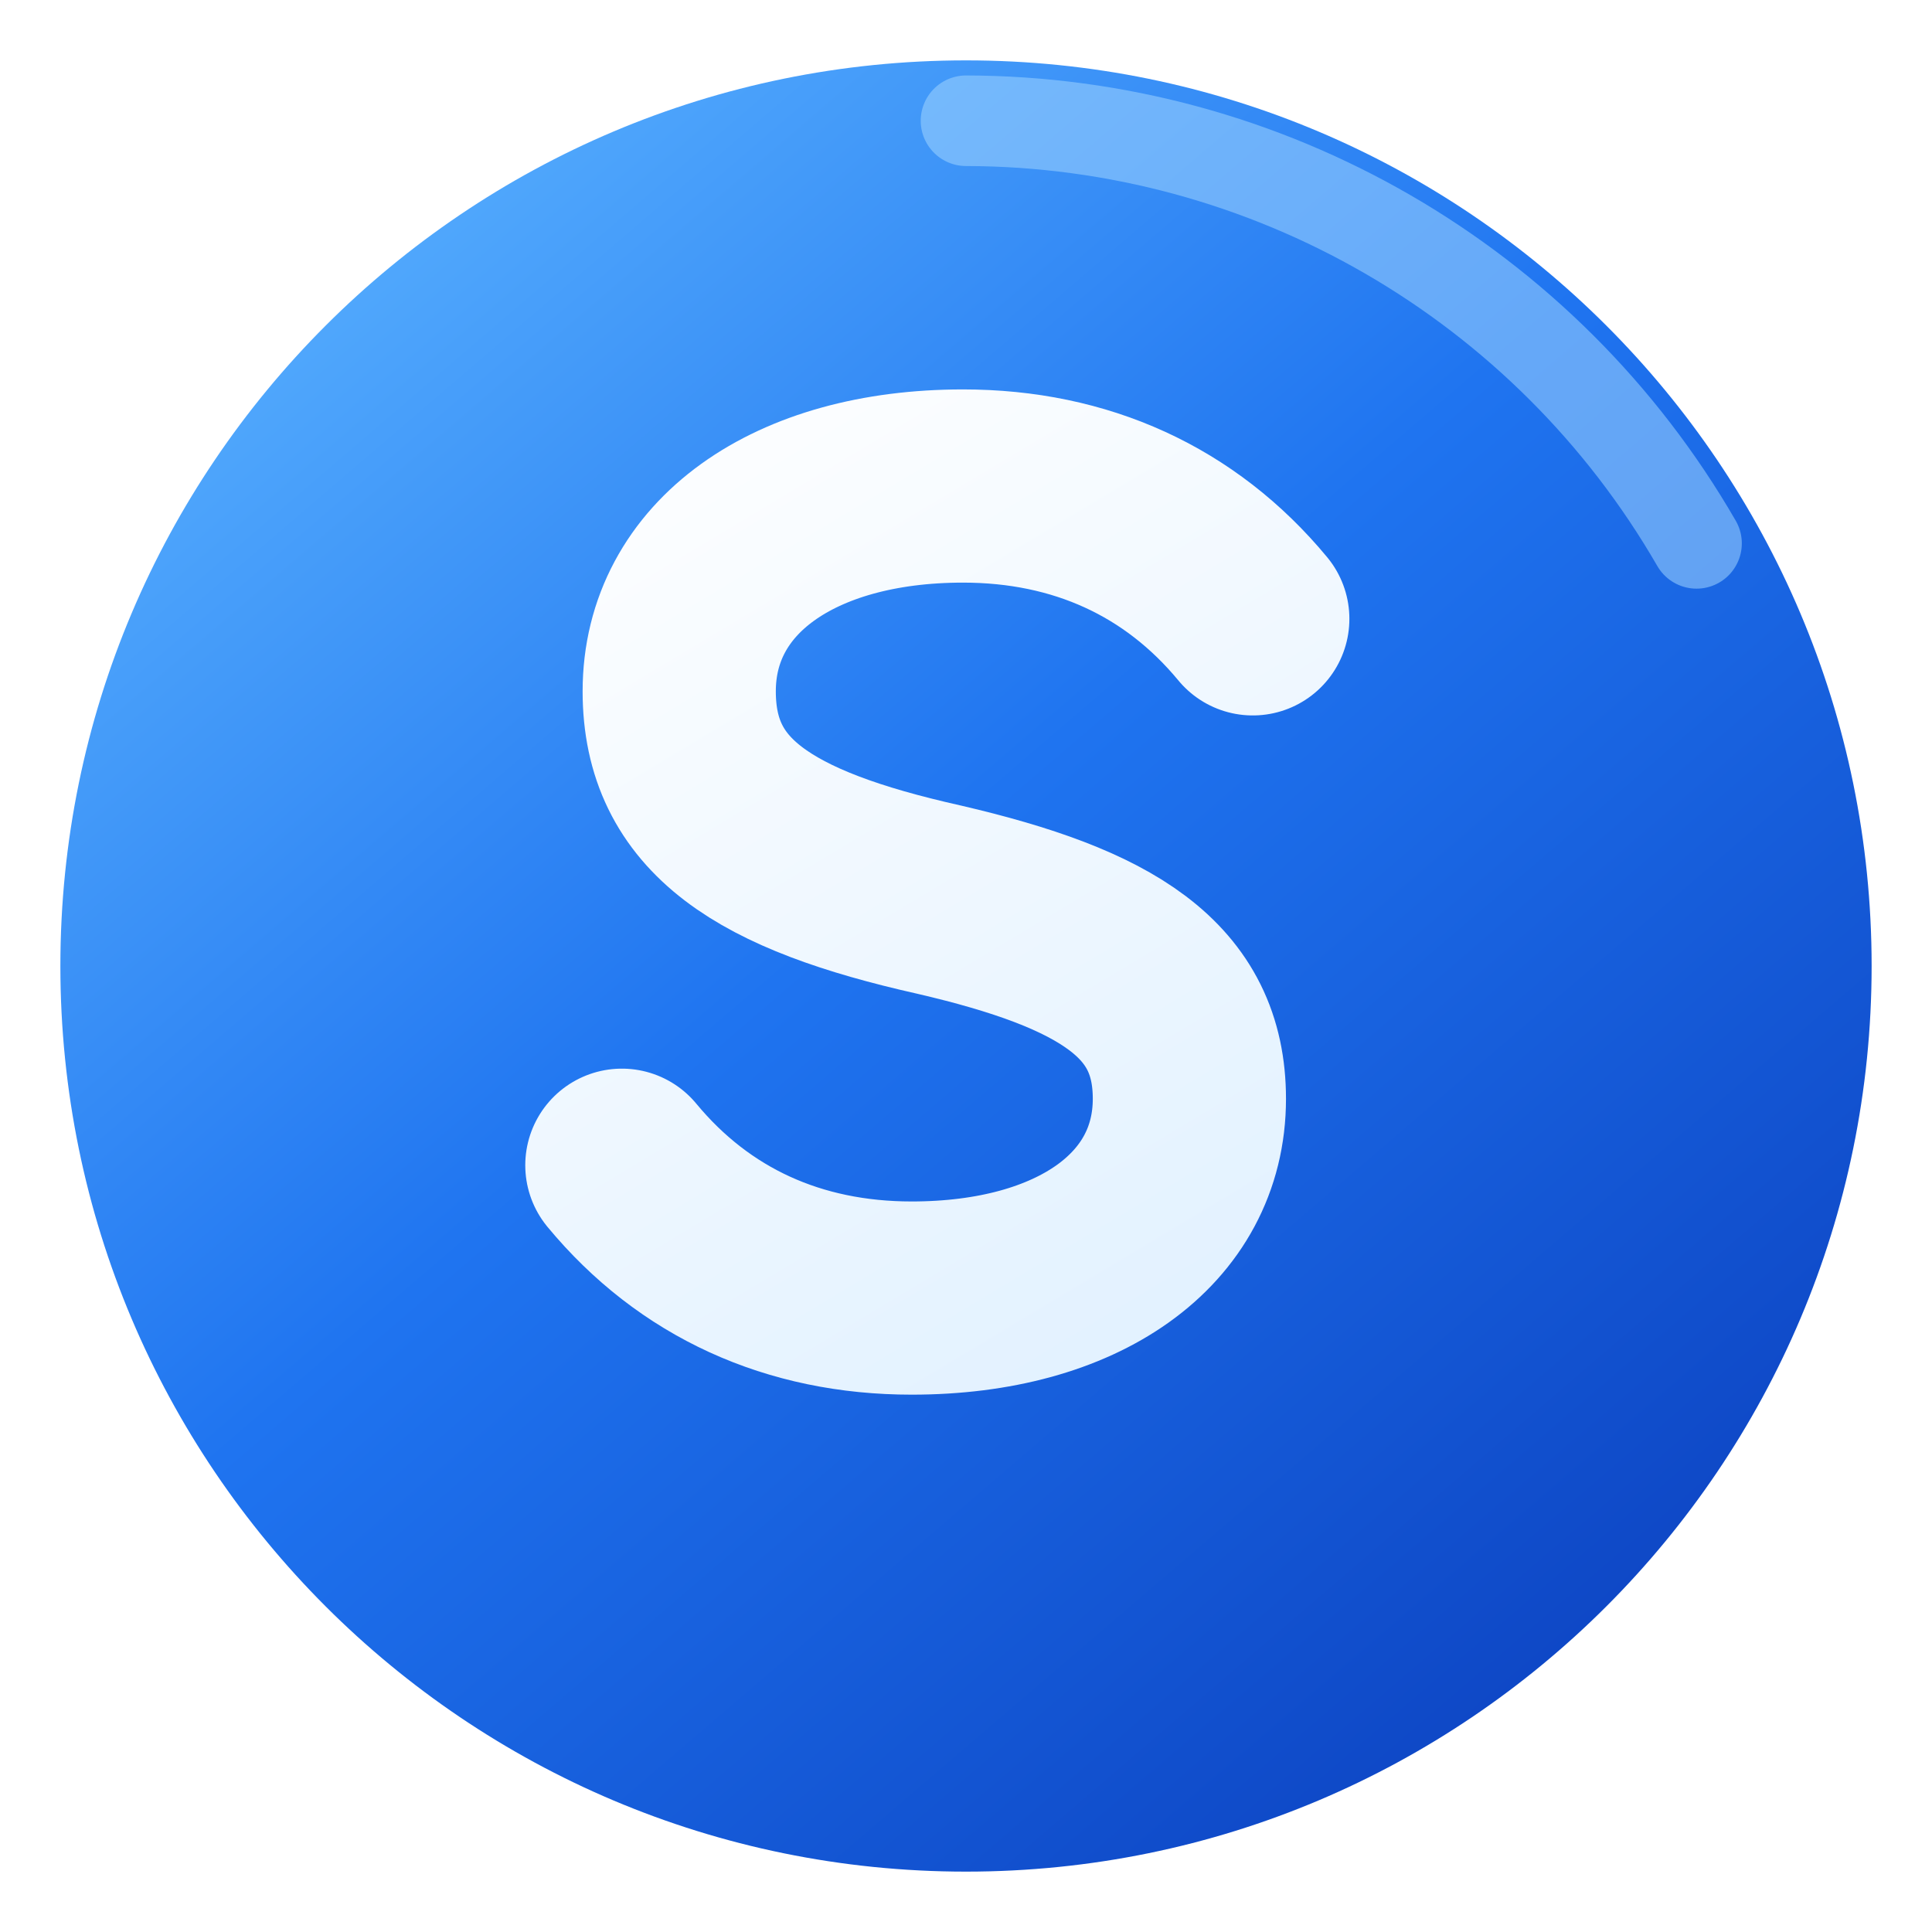
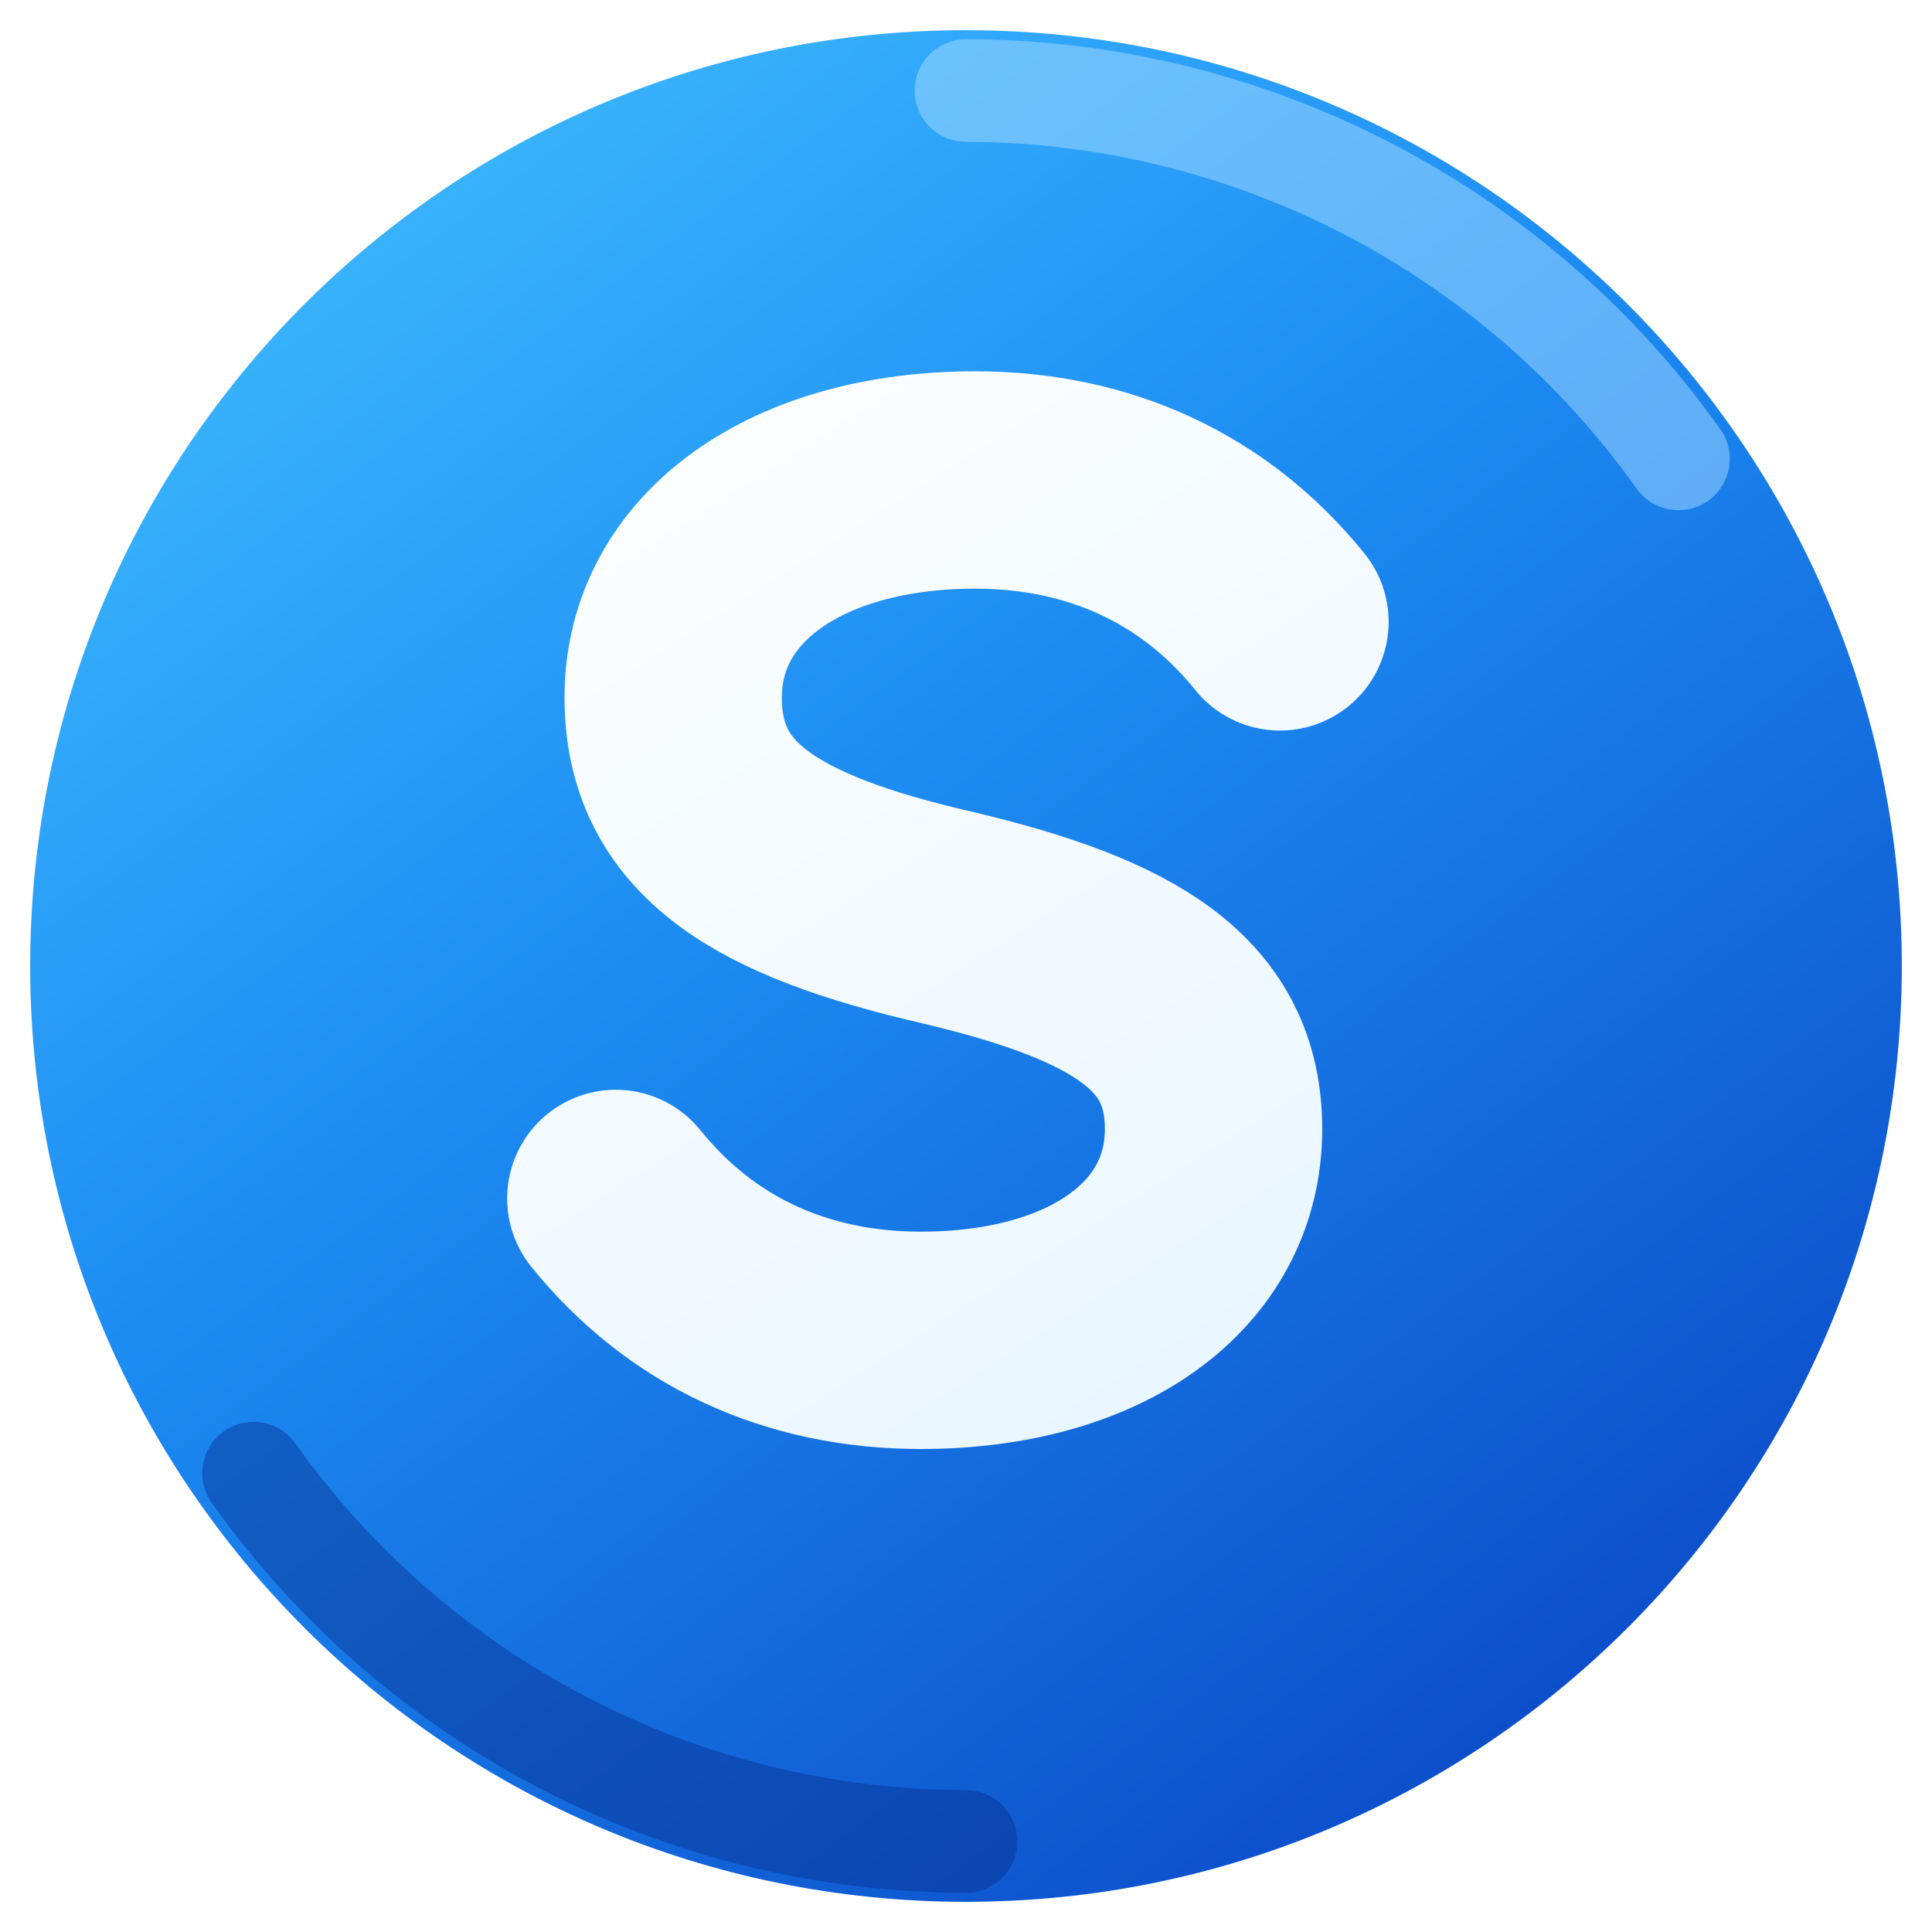
<svg xmlns="http://www.w3.org/2000/svg" viewBox="0 0 64 64" role="img" aria-label="SBD AI Solutions">
  <defs>
-     <linearGradient id="sbd-a" x1="8" y1="4" x2="56" y2="60" gradientUnits="userSpaceOnUse">
-       <stop offset="0" stop-color="#5cb4ff" />
-       <stop offset="0.45" stop-color="#1f74f0" />
-       <stop offset="1" stop-color="#0b3fbe" />
+     <linearGradient id="sbd-a" x1="10" y1="2" x2="54" y2="62" gradientUnits="userSpaceOnUse">
+       <stop offset="0" stop-color="#3fbcff" />
+       <stop offset="0.42" stop-color="#1c8bf2" />
+       <stop offset="1" stop-color="#0a45c4" />
    </linearGradient>
-     <linearGradient id="sbd-b" x1="20" y1="12" x2="44" y2="52" gradientUnits="userSpaceOnUse">
+     <linearGradient id="sbd-b" x1="18" y1="10" x2="46" y2="54" gradientUnits="userSpaceOnUse">
      <stop offset="0" stop-color="#ffffff" />
-       <stop offset="1" stop-color="#dbeeff" />
+       <stop offset="1" stop-color="#e4f4ff" />
    </linearGradient>
  </defs>
-   <circle cx="32" cy="32" r="30" fill="url(#sbd-a)" />
-   <path d="M32 4a28 28 0 0 1 24.2 14" fill="none" stroke="#9ed4ff" stroke-width="3" stroke-linecap="round" opacity="0.55" />
-   <path d="M41.5 20.5c-2.4-2.9-5.7-4.4-9.6-4.4-5.6 0-9.4 2.7-9.4 6.8 0 3.8 2.8 5.6 8.6 6.9 5.6 1.3 8.3 3 8.3 6.6 0 4-3.7 6.6-9.2 6.6-3.9 0-7.2-1.5-9.6-4.4" fill="none" stroke="url(#sbd-b)" stroke-width="6.4" stroke-linecap="round" stroke-linejoin="round" />
+   <circle cx="32" cy="32" r="31" fill="url(#sbd-a)" />
+   <path d="M32 3a29 29 0 0 1 23.6 12.2" fill="none" stroke="#a8dcff" stroke-width="3.4" stroke-linecap="round" opacity="0.5" />
+   <path d="M32 61a29 29 0 0 1-23.6-12.2" fill="none" stroke="#062f8f" stroke-width="3.4" stroke-linecap="round" opacity="0.45" />
+   <path d="M42.4 20.6c-2.5-3.1-6-4.7-10.1-4.7-5.9 0-10 2.9-10 7.2 0 4 3 5.9 9.1 7.3 5.9 1.4 8.8 3.2 8.8 7 0 4.2-3.9 7-9.7 7-4.1 0-7.6-1.6-10.1-4.7" fill="none" stroke="url(#sbd-b)" stroke-width="7.2" stroke-linecap="round" stroke-linejoin="round" />
</svg>
